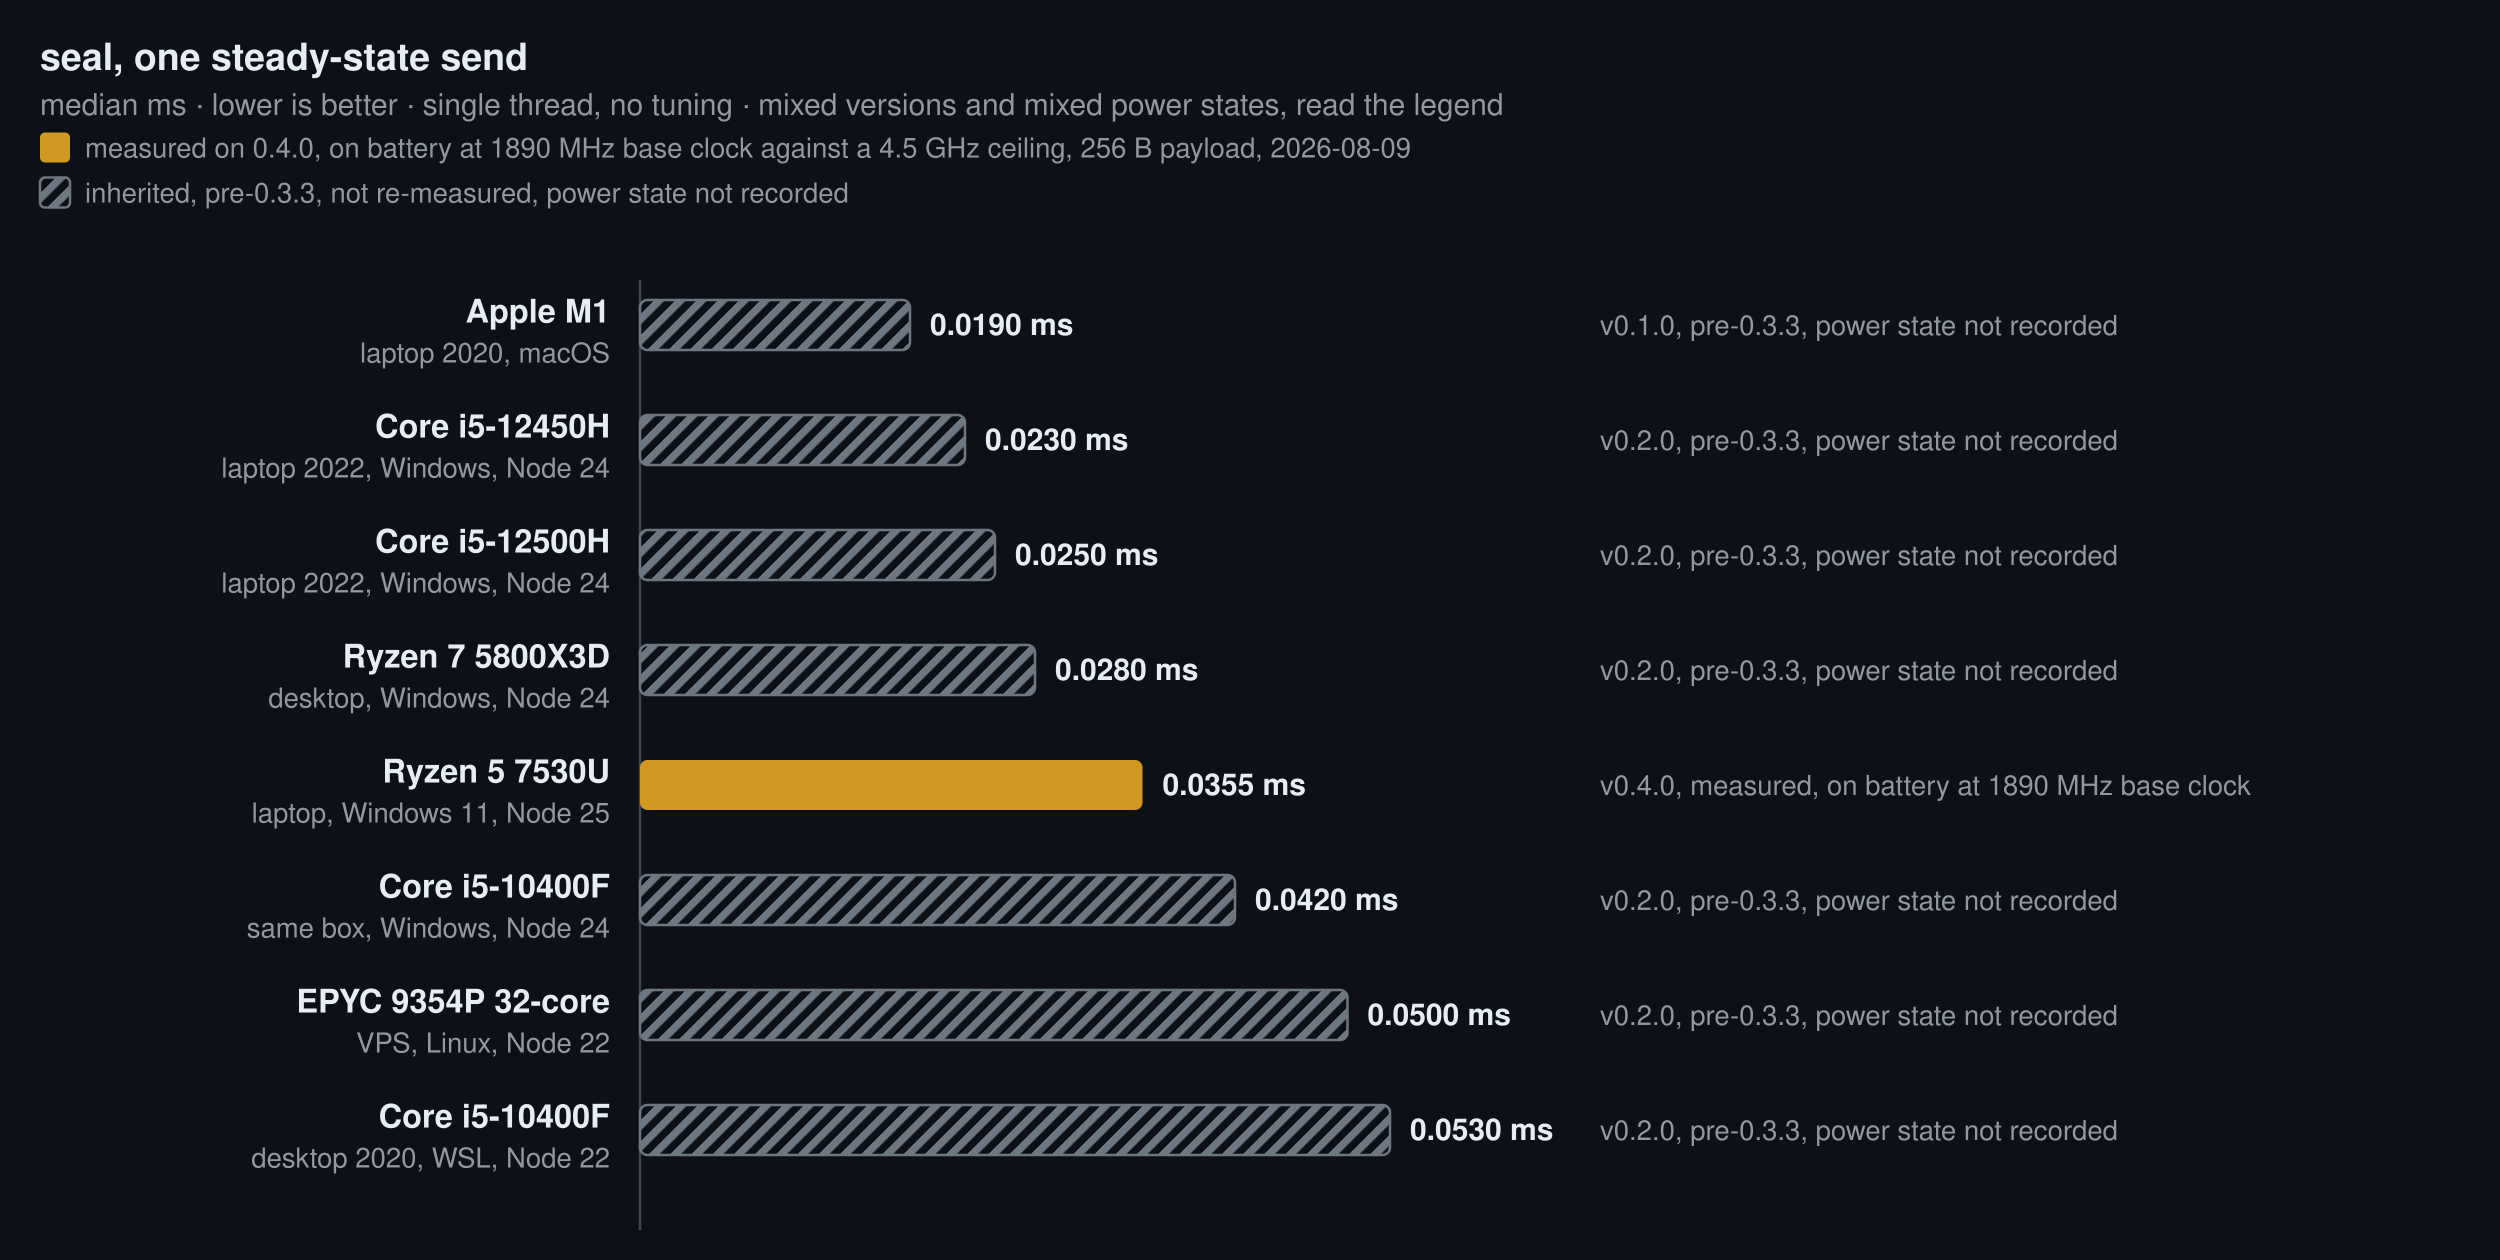
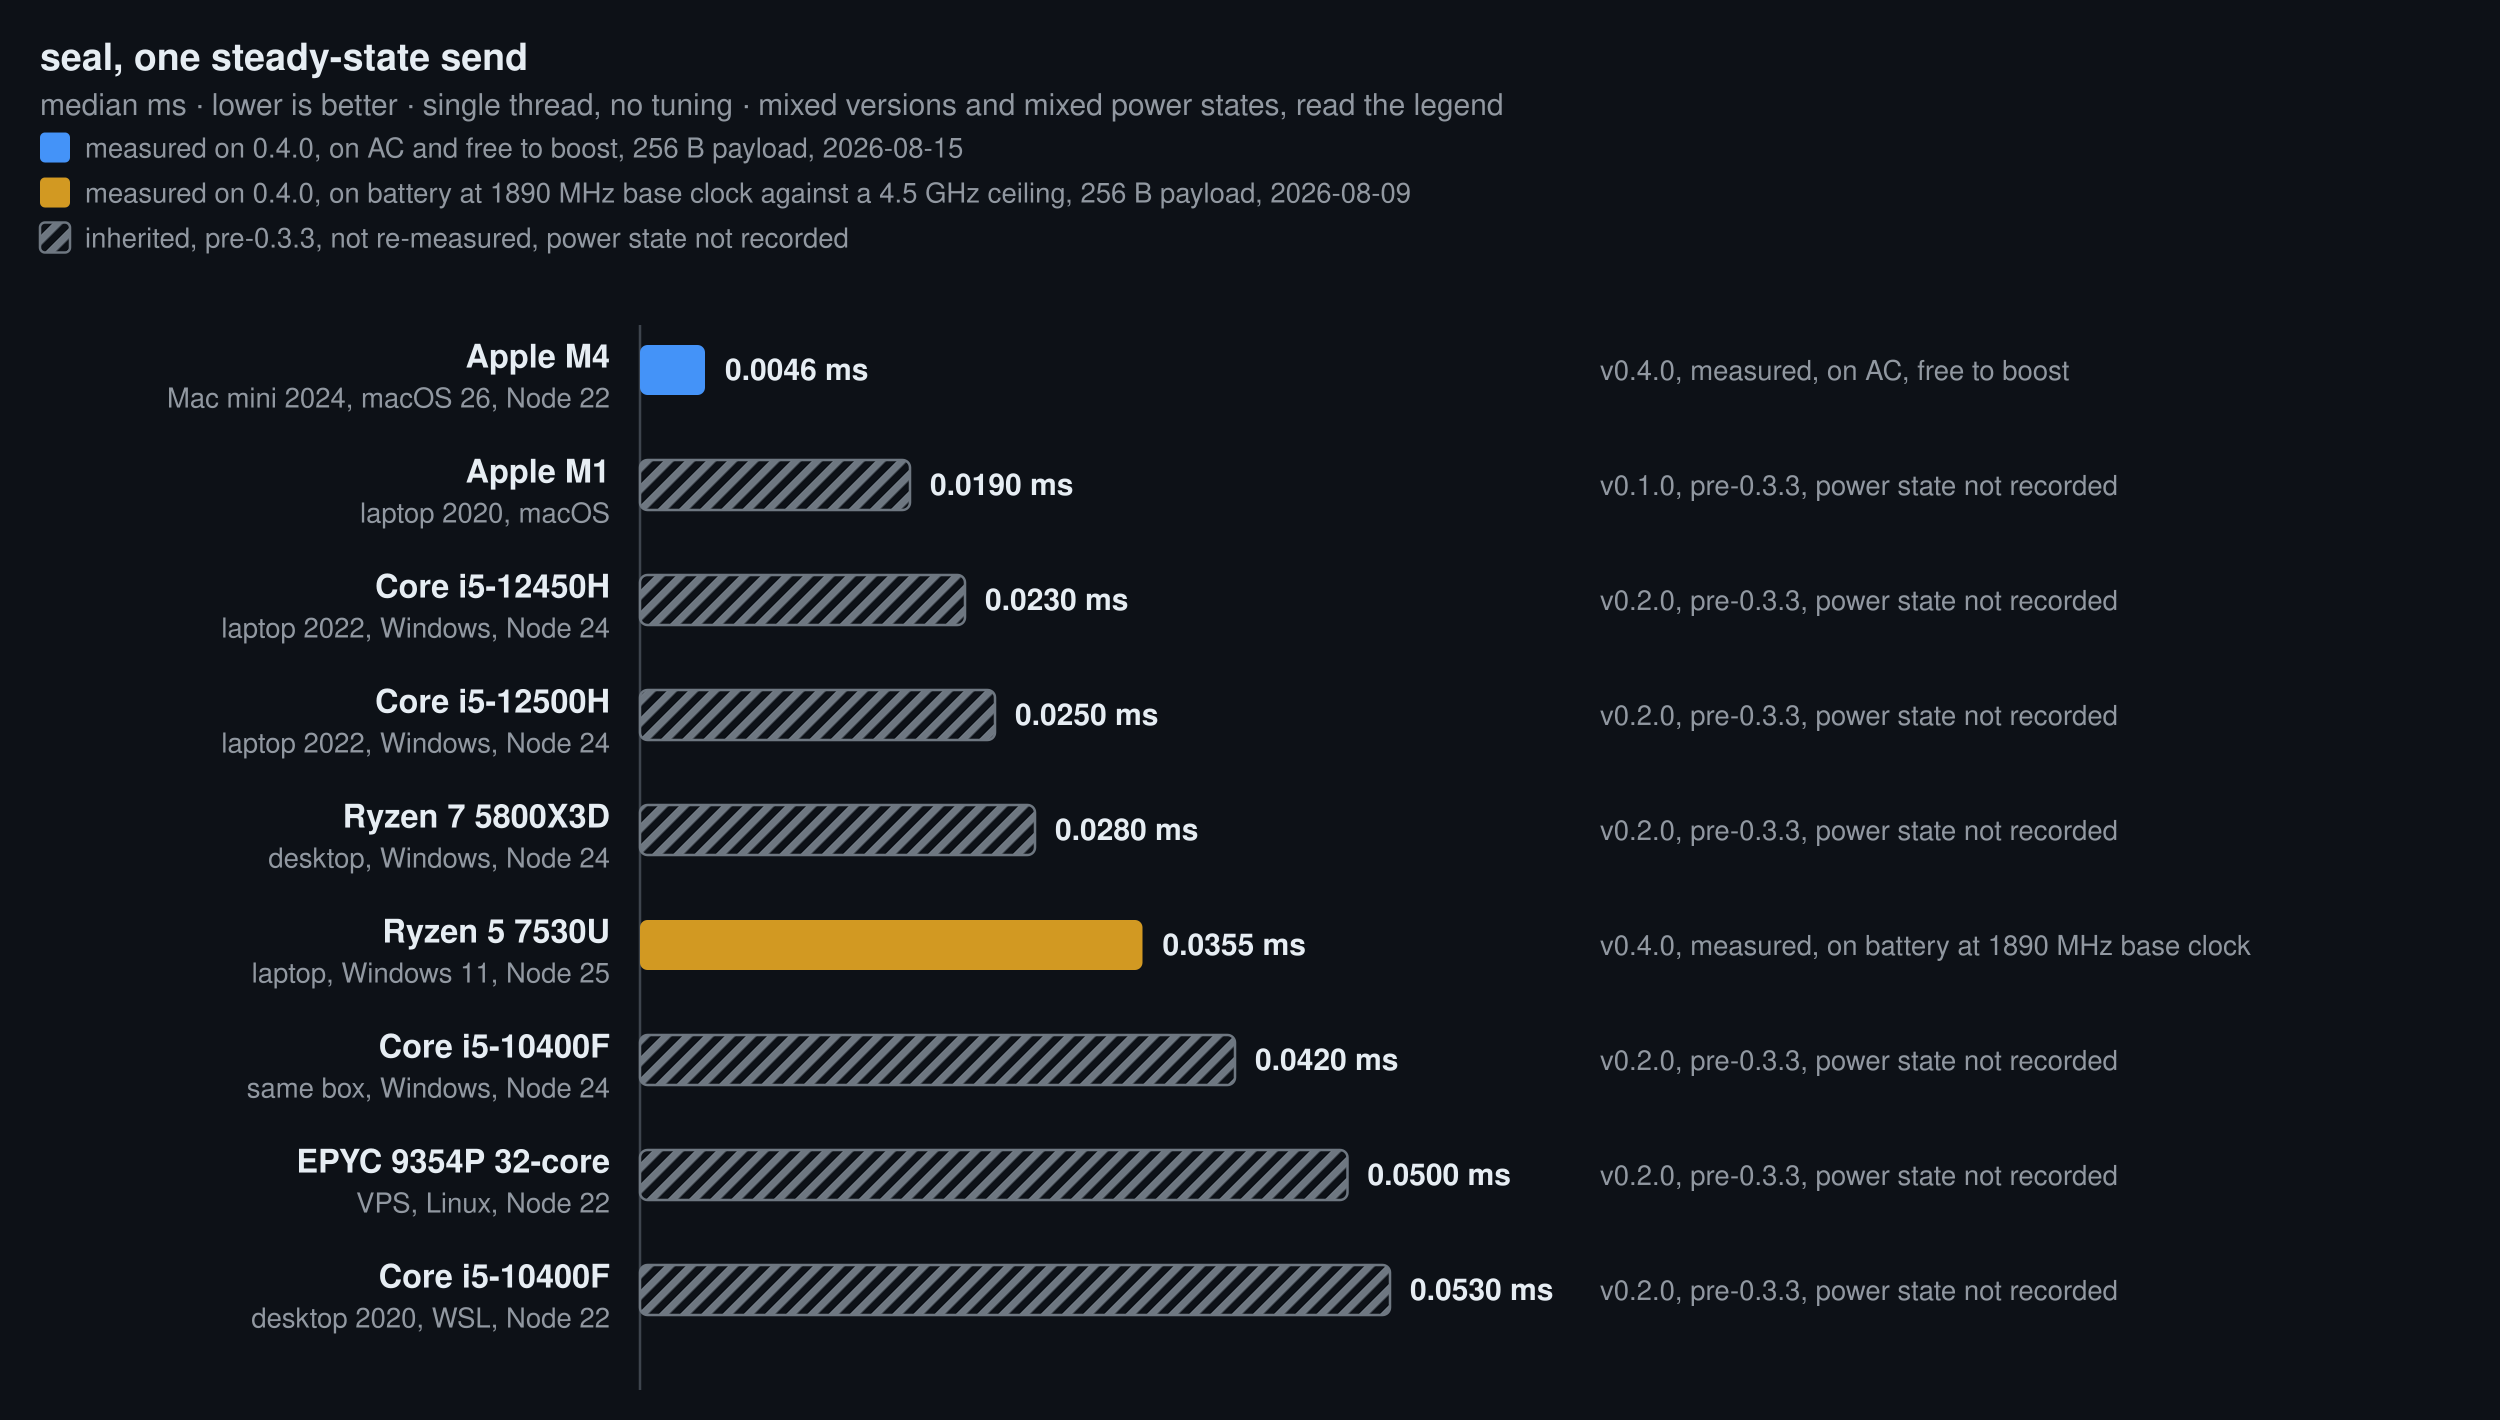
- <svg xmlns="http://www.w3.org/2000/svg" width="1000" height="504" viewBox="0 0 1000 504" role="img" aria-label="seal, one steady-state send, median ms per machine, lower is better: Apple M1 0.0190 (v0.1.0, pre-0.3.3, power state not recorded), Core i5-12450H 0.0230 (v0.2.0, pre-0.3.3, power state not recorded), Core i5-12500H 0.0250 (v0.2.0, pre-0.3.3, power state not recorded), Ryzen 7 5800X3D 0.0280 (v0.2.0, pre-0.3.3, power state not recorded), Ryzen 5 7530U 0.0355 (v0.4.0, measured, on battery at 1890 MHz base clock), Core i5-10400F 0.0420 (v0.2.0, pre-0.3.3, power state not recorded), EPYC 9354P 32-core 0.0500 (v0.2.0, pre-0.3.3, power state not recorded), Core i5-10400F 0.0530 (v0.2.0, pre-0.3.3, power state not recorded). Only the Ryzen 5 7530U row is measured on 0.4.0. The inherited rows recorded neither their payload size nor their power state, so they are not directly comparable to the 256 B measured row. Absolute milliseconds on the measured row are power-state dependent: it was taken on battery at 1890 MHz base clock against a 4.5 GHz boost ceiling, so the same code on mains power is considerably quicker.">
-   <rect width="1000" height="504" fill="#0d1117" />
+ <svg xmlns="http://www.w3.org/2000/svg" width="1000" height="568" viewBox="0 0 1000 568" role="img" aria-label="seal, one steady-state send, median ms per machine, lower is better: Apple M4 0.0046 (v0.4.0, measured, on AC, free to boost), Apple M1 0.0190 (v0.1.0, pre-0.3.3, power state not recorded), Core i5-12450H 0.0230 (v0.2.0, pre-0.3.3, power state not recorded), Core i5-12500H 0.0250 (v0.2.0, pre-0.3.3, power state not recorded), Ryzen 7 5800X3D 0.0280 (v0.2.0, pre-0.3.3, power state not recorded), Ryzen 5 7530U 0.0355 (v0.4.0, measured, on battery at 1890 MHz base clock), Core i5-10400F 0.0420 (v0.2.0, pre-0.3.3, power state not recorded), EPYC 9354P 32-core 0.0500 (v0.2.0, pre-0.3.3, power state not recorded), Core i5-10400F 0.0530 (v0.2.0, pre-0.3.3, power state not recorded). Only the Apple M4 and Ryzen 5 7530U rows are measured on 0.4.0. The inherited rows recorded neither their payload size nor their power state, so they are not directly comparable to the 256 B measured rows. The measured rows are not comparable to each other either: Apple M4 on AC, free to boost, Ryzen 5 7530U on battery at 1890 MHz base clock, so the distance between them is a power state stacked on a difference in hardware. Absolute milliseconds on the Ryzen 5 7530U row are power-state dependent: it was taken on battery at 1890 MHz base clock against a 4.5 GHz boost ceiling, so the same code on mains power is considerably quicker.">
+   <rect width="1000" height="568" fill="#0d1117" />
  <defs>
    <pattern id="stale" width="6" height="6" patternUnits="userSpaceOnUse" patternTransform="rotate(45)">
      <rect width="6" height="6" fill="#0d1117" />
      <rect width="3" height="6" fill="#6e7781" />
    </pattern>
  </defs>
  <text x="16" y="28" font-family="-apple-system,BlinkMacSystemFont,'Segoe UI',Helvetica,Arial,sans-serif" font-size="15" font-weight="700" fill="#e6edf3">seal, one steady-state send</text>
  <text x="16" y="46" font-family="-apple-system,BlinkMacSystemFont,'Segoe UI',Helvetica,Arial,sans-serif" font-size="12" fill="#9198a1">median ms · lower is better · single thread, no tuning · mixed versions and mixed power states, read the legend</text>
-   <rect x="16" y="53" width="12" height="12" rx="2" fill="#d29922" />
-   <text x="34" y="63" font-family="-apple-system,BlinkMacSystemFont,'Segoe UI',Helvetica,Arial,sans-serif" font-size="11" fill="#9198a1">measured on 0.4.0, on battery at 1890 MHz base clock against a 4.5 GHz ceiling, 256 B payload, 2026-08-09</text>
-   <rect x="16" y="71" width="12" height="12" rx="2" fill="url(#stale)" stroke="#6e7781" stroke-width="1" />
-   <text x="34" y="81" font-family="-apple-system,BlinkMacSystemFont,'Segoe UI',Helvetica,Arial,sans-serif" font-size="11" fill="#9198a1">inherited, pre-0.3.3, not re-measured, power state not recorded</text>
-   <line x1="256" y1="112" x2="256" y2="492" stroke="#3d444d" stroke-width="1" />
-   <text x="244" y="129" text-anchor="end" font-family="-apple-system,BlinkMacSystemFont,'Segoe UI',Helvetica,Arial,sans-serif" font-size="13" font-weight="600" fill="#e6edf3">Apple M1</text>
-   <text x="244" y="145" text-anchor="end" font-family="-apple-system,BlinkMacSystemFont,'Segoe UI',Helvetica,Arial,sans-serif" font-size="11" fill="#9198a1">laptop 2020, macOS</text>
-   <rect x="256" y="120" width="108" height="20" rx="3" fill="url(#stale)" stroke="#6e7781" stroke-width="1" />
-   <text x="372" y="134" font-family="-apple-system,BlinkMacSystemFont,'Segoe UI',Helvetica,Arial,sans-serif" font-size="12" font-weight="600" fill="#e6edf3">0.0190 ms</text>
-   <text x="640" y="134" font-family="-apple-system,BlinkMacSystemFont,'Segoe UI',Helvetica,Arial,sans-serif" font-size="11" fill="#9198a1">v0.1.0, pre-0.3.3, power state not recorded</text>
-   <text x="244" y="175" text-anchor="end" font-family="-apple-system,BlinkMacSystemFont,'Segoe UI',Helvetica,Arial,sans-serif" font-size="13" font-weight="600" fill="#e6edf3">Core i5-12450H</text>
-   <text x="244" y="191" text-anchor="end" font-family="-apple-system,BlinkMacSystemFont,'Segoe UI',Helvetica,Arial,sans-serif" font-size="11" fill="#9198a1">laptop 2022, Windows, Node 24</text>
-   <rect x="256" y="166" width="130" height="20" rx="3" fill="url(#stale)" stroke="#6e7781" stroke-width="1" />
-   <text x="394" y="180" font-family="-apple-system,BlinkMacSystemFont,'Segoe UI',Helvetica,Arial,sans-serif" font-size="12" font-weight="600" fill="#e6edf3">0.0230 ms</text>
-   <text x="640" y="180" font-family="-apple-system,BlinkMacSystemFont,'Segoe UI',Helvetica,Arial,sans-serif" font-size="11" fill="#9198a1">v0.2.0, pre-0.3.3, power state not recorded</text>
-   <text x="244" y="221" text-anchor="end" font-family="-apple-system,BlinkMacSystemFont,'Segoe UI',Helvetica,Arial,sans-serif" font-size="13" font-weight="600" fill="#e6edf3">Core i5-12500H</text>
-   <text x="244" y="237" text-anchor="end" font-family="-apple-system,BlinkMacSystemFont,'Segoe UI',Helvetica,Arial,sans-serif" font-size="11" fill="#9198a1">laptop 2022, Windows, Node 24</text>
-   <rect x="256" y="212" width="142" height="20" rx="3" fill="url(#stale)" stroke="#6e7781" stroke-width="1" />
-   <text x="406" y="226" font-family="-apple-system,BlinkMacSystemFont,'Segoe UI',Helvetica,Arial,sans-serif" font-size="12" font-weight="600" fill="#e6edf3">0.0250 ms</text>
-   <text x="640" y="226" font-family="-apple-system,BlinkMacSystemFont,'Segoe UI',Helvetica,Arial,sans-serif" font-size="11" fill="#9198a1">v0.2.0, pre-0.3.3, power state not recorded</text>
-   <text x="244" y="267" text-anchor="end" font-family="-apple-system,BlinkMacSystemFont,'Segoe UI',Helvetica,Arial,sans-serif" font-size="13" font-weight="600" fill="#e6edf3">Ryzen 7 5800X3D</text>
-   <text x="244" y="283" text-anchor="end" font-family="-apple-system,BlinkMacSystemFont,'Segoe UI',Helvetica,Arial,sans-serif" font-size="11" fill="#9198a1">desktop, Windows, Node 24</text>
-   <rect x="256" y="258" width="158" height="20" rx="3" fill="url(#stale)" stroke="#6e7781" stroke-width="1" />
-   <text x="422" y="272" font-family="-apple-system,BlinkMacSystemFont,'Segoe UI',Helvetica,Arial,sans-serif" font-size="12" font-weight="600" fill="#e6edf3">0.0280 ms</text>
-   <text x="640" y="272" font-family="-apple-system,BlinkMacSystemFont,'Segoe UI',Helvetica,Arial,sans-serif" font-size="11" fill="#9198a1">v0.2.0, pre-0.3.3, power state not recorded</text>
-   <text x="244" y="313" text-anchor="end" font-family="-apple-system,BlinkMacSystemFont,'Segoe UI',Helvetica,Arial,sans-serif" font-size="13" font-weight="600" fill="#e6edf3">Ryzen 5 7530U</text>
-   <text x="244" y="329" text-anchor="end" font-family="-apple-system,BlinkMacSystemFont,'Segoe UI',Helvetica,Arial,sans-serif" font-size="11" fill="#9198a1">laptop, Windows 11, Node 25</text>
-   <rect x="256" y="304" width="201" height="20" rx="3" fill="#d29922" />
-   <text x="465" y="318" font-family="-apple-system,BlinkMacSystemFont,'Segoe UI',Helvetica,Arial,sans-serif" font-size="12" font-weight="600" fill="#e6edf3">0.0355 ms</text>
-   <text x="640" y="318" font-family="-apple-system,BlinkMacSystemFont,'Segoe UI',Helvetica,Arial,sans-serif" font-size="11" fill="#9198a1">v0.4.0, measured, on battery at 1890 MHz base clock</text>
-   <text x="244" y="359" text-anchor="end" font-family="-apple-system,BlinkMacSystemFont,'Segoe UI',Helvetica,Arial,sans-serif" font-size="13" font-weight="600" fill="#e6edf3">Core i5-10400F</text>
-   <text x="244" y="375" text-anchor="end" font-family="-apple-system,BlinkMacSystemFont,'Segoe UI',Helvetica,Arial,sans-serif" font-size="11" fill="#9198a1">same box, Windows, Node 24</text>
-   <rect x="256" y="350" width="238" height="20" rx="3" fill="url(#stale)" stroke="#6e7781" stroke-width="1" />
-   <text x="502" y="364" font-family="-apple-system,BlinkMacSystemFont,'Segoe UI',Helvetica,Arial,sans-serif" font-size="12" font-weight="600" fill="#e6edf3">0.0420 ms</text>
-   <text x="640" y="364" font-family="-apple-system,BlinkMacSystemFont,'Segoe UI',Helvetica,Arial,sans-serif" font-size="11" fill="#9198a1">v0.2.0, pre-0.3.3, power state not recorded</text>
-   <text x="244" y="405" text-anchor="end" font-family="-apple-system,BlinkMacSystemFont,'Segoe UI',Helvetica,Arial,sans-serif" font-size="13" font-weight="600" fill="#e6edf3">EPYC 9354P 32-core</text>
-   <text x="244" y="421" text-anchor="end" font-family="-apple-system,BlinkMacSystemFont,'Segoe UI',Helvetica,Arial,sans-serif" font-size="11" fill="#9198a1">VPS, Linux, Node 22</text>
-   <rect x="256" y="396" width="283" height="20" rx="3" fill="url(#stale)" stroke="#6e7781" stroke-width="1" />
-   <text x="547" y="410" font-family="-apple-system,BlinkMacSystemFont,'Segoe UI',Helvetica,Arial,sans-serif" font-size="12" font-weight="600" fill="#e6edf3">0.0500 ms</text>
-   <text x="640" y="410" font-family="-apple-system,BlinkMacSystemFont,'Segoe UI',Helvetica,Arial,sans-serif" font-size="11" fill="#9198a1">v0.2.0, pre-0.3.3, power state not recorded</text>
-   <text x="244" y="451" text-anchor="end" font-family="-apple-system,BlinkMacSystemFont,'Segoe UI',Helvetica,Arial,sans-serif" font-size="13" font-weight="600" fill="#e6edf3">Core i5-10400F</text>
-   <text x="244" y="467" text-anchor="end" font-family="-apple-system,BlinkMacSystemFont,'Segoe UI',Helvetica,Arial,sans-serif" font-size="11" fill="#9198a1">desktop 2020, WSL, Node 22</text>
-   <rect x="256" y="442" width="300" height="20" rx="3" fill="url(#stale)" stroke="#6e7781" stroke-width="1" />
-   <text x="564" y="456" font-family="-apple-system,BlinkMacSystemFont,'Segoe UI',Helvetica,Arial,sans-serif" font-size="12" font-weight="600" fill="#e6edf3">0.0530 ms</text>
-   <text x="640" y="456" font-family="-apple-system,BlinkMacSystemFont,'Segoe UI',Helvetica,Arial,sans-serif" font-size="11" fill="#9198a1">v0.2.0, pre-0.3.3, power state not recorded</text>
+   <rect x="16" y="53" width="12" height="12" rx="2" fill="#4493f8" />
+   <text x="34" y="63" font-family="-apple-system,BlinkMacSystemFont,'Segoe UI',Helvetica,Arial,sans-serif" font-size="11" fill="#9198a1">measured on 0.4.0, on AC and free to boost, 256 B payload, 2026-08-15</text>
+   <rect x="16" y="71" width="12" height="12" rx="2" fill="#d29922" />
+   <text x="34" y="81" font-family="-apple-system,BlinkMacSystemFont,'Segoe UI',Helvetica,Arial,sans-serif" font-size="11" fill="#9198a1">measured on 0.4.0, on battery at 1890 MHz base clock against a 4.5 GHz ceiling, 256 B payload, 2026-08-09</text>
+   <rect x="16" y="89" width="12" height="12" rx="2" fill="url(#stale)" stroke="#6e7781" stroke-width="1" />
+   <text x="34" y="99" font-family="-apple-system,BlinkMacSystemFont,'Segoe UI',Helvetica,Arial,sans-serif" font-size="11" fill="#9198a1">inherited, pre-0.3.3, not re-measured, power state not recorded</text>
+   <line x1="256" y1="130" x2="256" y2="556" stroke="#3d444d" stroke-width="1" />
+   <text x="244" y="147" text-anchor="end" font-family="-apple-system,BlinkMacSystemFont,'Segoe UI',Helvetica,Arial,sans-serif" font-size="13" font-weight="600" fill="#e6edf3">Apple M4</text>
+   <text x="244" y="163" text-anchor="end" font-family="-apple-system,BlinkMacSystemFont,'Segoe UI',Helvetica,Arial,sans-serif" font-size="11" fill="#9198a1">Mac mini 2024, macOS 26, Node 22</text>
+   <rect x="256" y="138" width="26" height="20" rx="3" fill="#4493f8" />
+   <text x="290" y="152" font-family="-apple-system,BlinkMacSystemFont,'Segoe UI',Helvetica,Arial,sans-serif" font-size="12" font-weight="600" fill="#e6edf3">0.0046 ms</text>
+   <text x="640" y="152" font-family="-apple-system,BlinkMacSystemFont,'Segoe UI',Helvetica,Arial,sans-serif" font-size="11" fill="#9198a1">v0.4.0, measured, on AC, free to boost</text>
+   <text x="244" y="193" text-anchor="end" font-family="-apple-system,BlinkMacSystemFont,'Segoe UI',Helvetica,Arial,sans-serif" font-size="13" font-weight="600" fill="#e6edf3">Apple M1</text>
+   <text x="244" y="209" text-anchor="end" font-family="-apple-system,BlinkMacSystemFont,'Segoe UI',Helvetica,Arial,sans-serif" font-size="11" fill="#9198a1">laptop 2020, macOS</text>
+   <rect x="256" y="184" width="108" height="20" rx="3" fill="url(#stale)" stroke="#6e7781" stroke-width="1" />
+   <text x="372" y="198" font-family="-apple-system,BlinkMacSystemFont,'Segoe UI',Helvetica,Arial,sans-serif" font-size="12" font-weight="600" fill="#e6edf3">0.0190 ms</text>
+   <text x="640" y="198" font-family="-apple-system,BlinkMacSystemFont,'Segoe UI',Helvetica,Arial,sans-serif" font-size="11" fill="#9198a1">v0.1.0, pre-0.3.3, power state not recorded</text>
+   <text x="244" y="239" text-anchor="end" font-family="-apple-system,BlinkMacSystemFont,'Segoe UI',Helvetica,Arial,sans-serif" font-size="13" font-weight="600" fill="#e6edf3">Core i5-12450H</text>
+   <text x="244" y="255" text-anchor="end" font-family="-apple-system,BlinkMacSystemFont,'Segoe UI',Helvetica,Arial,sans-serif" font-size="11" fill="#9198a1">laptop 2022, Windows, Node 24</text>
+   <rect x="256" y="230" width="130" height="20" rx="3" fill="url(#stale)" stroke="#6e7781" stroke-width="1" />
+   <text x="394" y="244" font-family="-apple-system,BlinkMacSystemFont,'Segoe UI',Helvetica,Arial,sans-serif" font-size="12" font-weight="600" fill="#e6edf3">0.0230 ms</text>
+   <text x="640" y="244" font-family="-apple-system,BlinkMacSystemFont,'Segoe UI',Helvetica,Arial,sans-serif" font-size="11" fill="#9198a1">v0.2.0, pre-0.3.3, power state not recorded</text>
+   <text x="244" y="285" text-anchor="end" font-family="-apple-system,BlinkMacSystemFont,'Segoe UI',Helvetica,Arial,sans-serif" font-size="13" font-weight="600" fill="#e6edf3">Core i5-12500H</text>
+   <text x="244" y="301" text-anchor="end" font-family="-apple-system,BlinkMacSystemFont,'Segoe UI',Helvetica,Arial,sans-serif" font-size="11" fill="#9198a1">laptop 2022, Windows, Node 24</text>
+   <rect x="256" y="276" width="142" height="20" rx="3" fill="url(#stale)" stroke="#6e7781" stroke-width="1" />
+   <text x="406" y="290" font-family="-apple-system,BlinkMacSystemFont,'Segoe UI',Helvetica,Arial,sans-serif" font-size="12" font-weight="600" fill="#e6edf3">0.0250 ms</text>
+   <text x="640" y="290" font-family="-apple-system,BlinkMacSystemFont,'Segoe UI',Helvetica,Arial,sans-serif" font-size="11" fill="#9198a1">v0.2.0, pre-0.3.3, power state not recorded</text>
+   <text x="244" y="331" text-anchor="end" font-family="-apple-system,BlinkMacSystemFont,'Segoe UI',Helvetica,Arial,sans-serif" font-size="13" font-weight="600" fill="#e6edf3">Ryzen 7 5800X3D</text>
+   <text x="244" y="347" text-anchor="end" font-family="-apple-system,BlinkMacSystemFont,'Segoe UI',Helvetica,Arial,sans-serif" font-size="11" fill="#9198a1">desktop, Windows, Node 24</text>
+   <rect x="256" y="322" width="158" height="20" rx="3" fill="url(#stale)" stroke="#6e7781" stroke-width="1" />
+   <text x="422" y="336" font-family="-apple-system,BlinkMacSystemFont,'Segoe UI',Helvetica,Arial,sans-serif" font-size="12" font-weight="600" fill="#e6edf3">0.0280 ms</text>
+   <text x="640" y="336" font-family="-apple-system,BlinkMacSystemFont,'Segoe UI',Helvetica,Arial,sans-serif" font-size="11" fill="#9198a1">v0.2.0, pre-0.3.3, power state not recorded</text>
+   <text x="244" y="377" text-anchor="end" font-family="-apple-system,BlinkMacSystemFont,'Segoe UI',Helvetica,Arial,sans-serif" font-size="13" font-weight="600" fill="#e6edf3">Ryzen 5 7530U</text>
+   <text x="244" y="393" text-anchor="end" font-family="-apple-system,BlinkMacSystemFont,'Segoe UI',Helvetica,Arial,sans-serif" font-size="11" fill="#9198a1">laptop, Windows 11, Node 25</text>
+   <rect x="256" y="368" width="201" height="20" rx="3" fill="#d29922" />
+   <text x="465" y="382" font-family="-apple-system,BlinkMacSystemFont,'Segoe UI',Helvetica,Arial,sans-serif" font-size="12" font-weight="600" fill="#e6edf3">0.0355 ms</text>
+   <text x="640" y="382" font-family="-apple-system,BlinkMacSystemFont,'Segoe UI',Helvetica,Arial,sans-serif" font-size="11" fill="#9198a1">v0.4.0, measured, on battery at 1890 MHz base clock</text>
+   <text x="244" y="423" text-anchor="end" font-family="-apple-system,BlinkMacSystemFont,'Segoe UI',Helvetica,Arial,sans-serif" font-size="13" font-weight="600" fill="#e6edf3">Core i5-10400F</text>
+   <text x="244" y="439" text-anchor="end" font-family="-apple-system,BlinkMacSystemFont,'Segoe UI',Helvetica,Arial,sans-serif" font-size="11" fill="#9198a1">same box, Windows, Node 24</text>
+   <rect x="256" y="414" width="238" height="20" rx="3" fill="url(#stale)" stroke="#6e7781" stroke-width="1" />
+   <text x="502" y="428" font-family="-apple-system,BlinkMacSystemFont,'Segoe UI',Helvetica,Arial,sans-serif" font-size="12" font-weight="600" fill="#e6edf3">0.0420 ms</text>
+   <text x="640" y="428" font-family="-apple-system,BlinkMacSystemFont,'Segoe UI',Helvetica,Arial,sans-serif" font-size="11" fill="#9198a1">v0.2.0, pre-0.3.3, power state not recorded</text>
+   <text x="244" y="469" text-anchor="end" font-family="-apple-system,BlinkMacSystemFont,'Segoe UI',Helvetica,Arial,sans-serif" font-size="13" font-weight="600" fill="#e6edf3">EPYC 9354P 32-core</text>
+   <text x="244" y="485" text-anchor="end" font-family="-apple-system,BlinkMacSystemFont,'Segoe UI',Helvetica,Arial,sans-serif" font-size="11" fill="#9198a1">VPS, Linux, Node 22</text>
+   <rect x="256" y="460" width="283" height="20" rx="3" fill="url(#stale)" stroke="#6e7781" stroke-width="1" />
+   <text x="547" y="474" font-family="-apple-system,BlinkMacSystemFont,'Segoe UI',Helvetica,Arial,sans-serif" font-size="12" font-weight="600" fill="#e6edf3">0.0500 ms</text>
+   <text x="640" y="474" font-family="-apple-system,BlinkMacSystemFont,'Segoe UI',Helvetica,Arial,sans-serif" font-size="11" fill="#9198a1">v0.2.0, pre-0.3.3, power state not recorded</text>
+   <text x="244" y="515" text-anchor="end" font-family="-apple-system,BlinkMacSystemFont,'Segoe UI',Helvetica,Arial,sans-serif" font-size="13" font-weight="600" fill="#e6edf3">Core i5-10400F</text>
+   <text x="244" y="531" text-anchor="end" font-family="-apple-system,BlinkMacSystemFont,'Segoe UI',Helvetica,Arial,sans-serif" font-size="11" fill="#9198a1">desktop 2020, WSL, Node 22</text>
+   <rect x="256" y="506" width="300" height="20" rx="3" fill="url(#stale)" stroke="#6e7781" stroke-width="1" />
+   <text x="564" y="520" font-family="-apple-system,BlinkMacSystemFont,'Segoe UI',Helvetica,Arial,sans-serif" font-size="12" font-weight="600" fill="#e6edf3">0.0530 ms</text>
+   <text x="640" y="520" font-family="-apple-system,BlinkMacSystemFont,'Segoe UI',Helvetica,Arial,sans-serif" font-size="11" fill="#9198a1">v0.2.0, pre-0.3.3, power state not recorded</text>
</svg>
